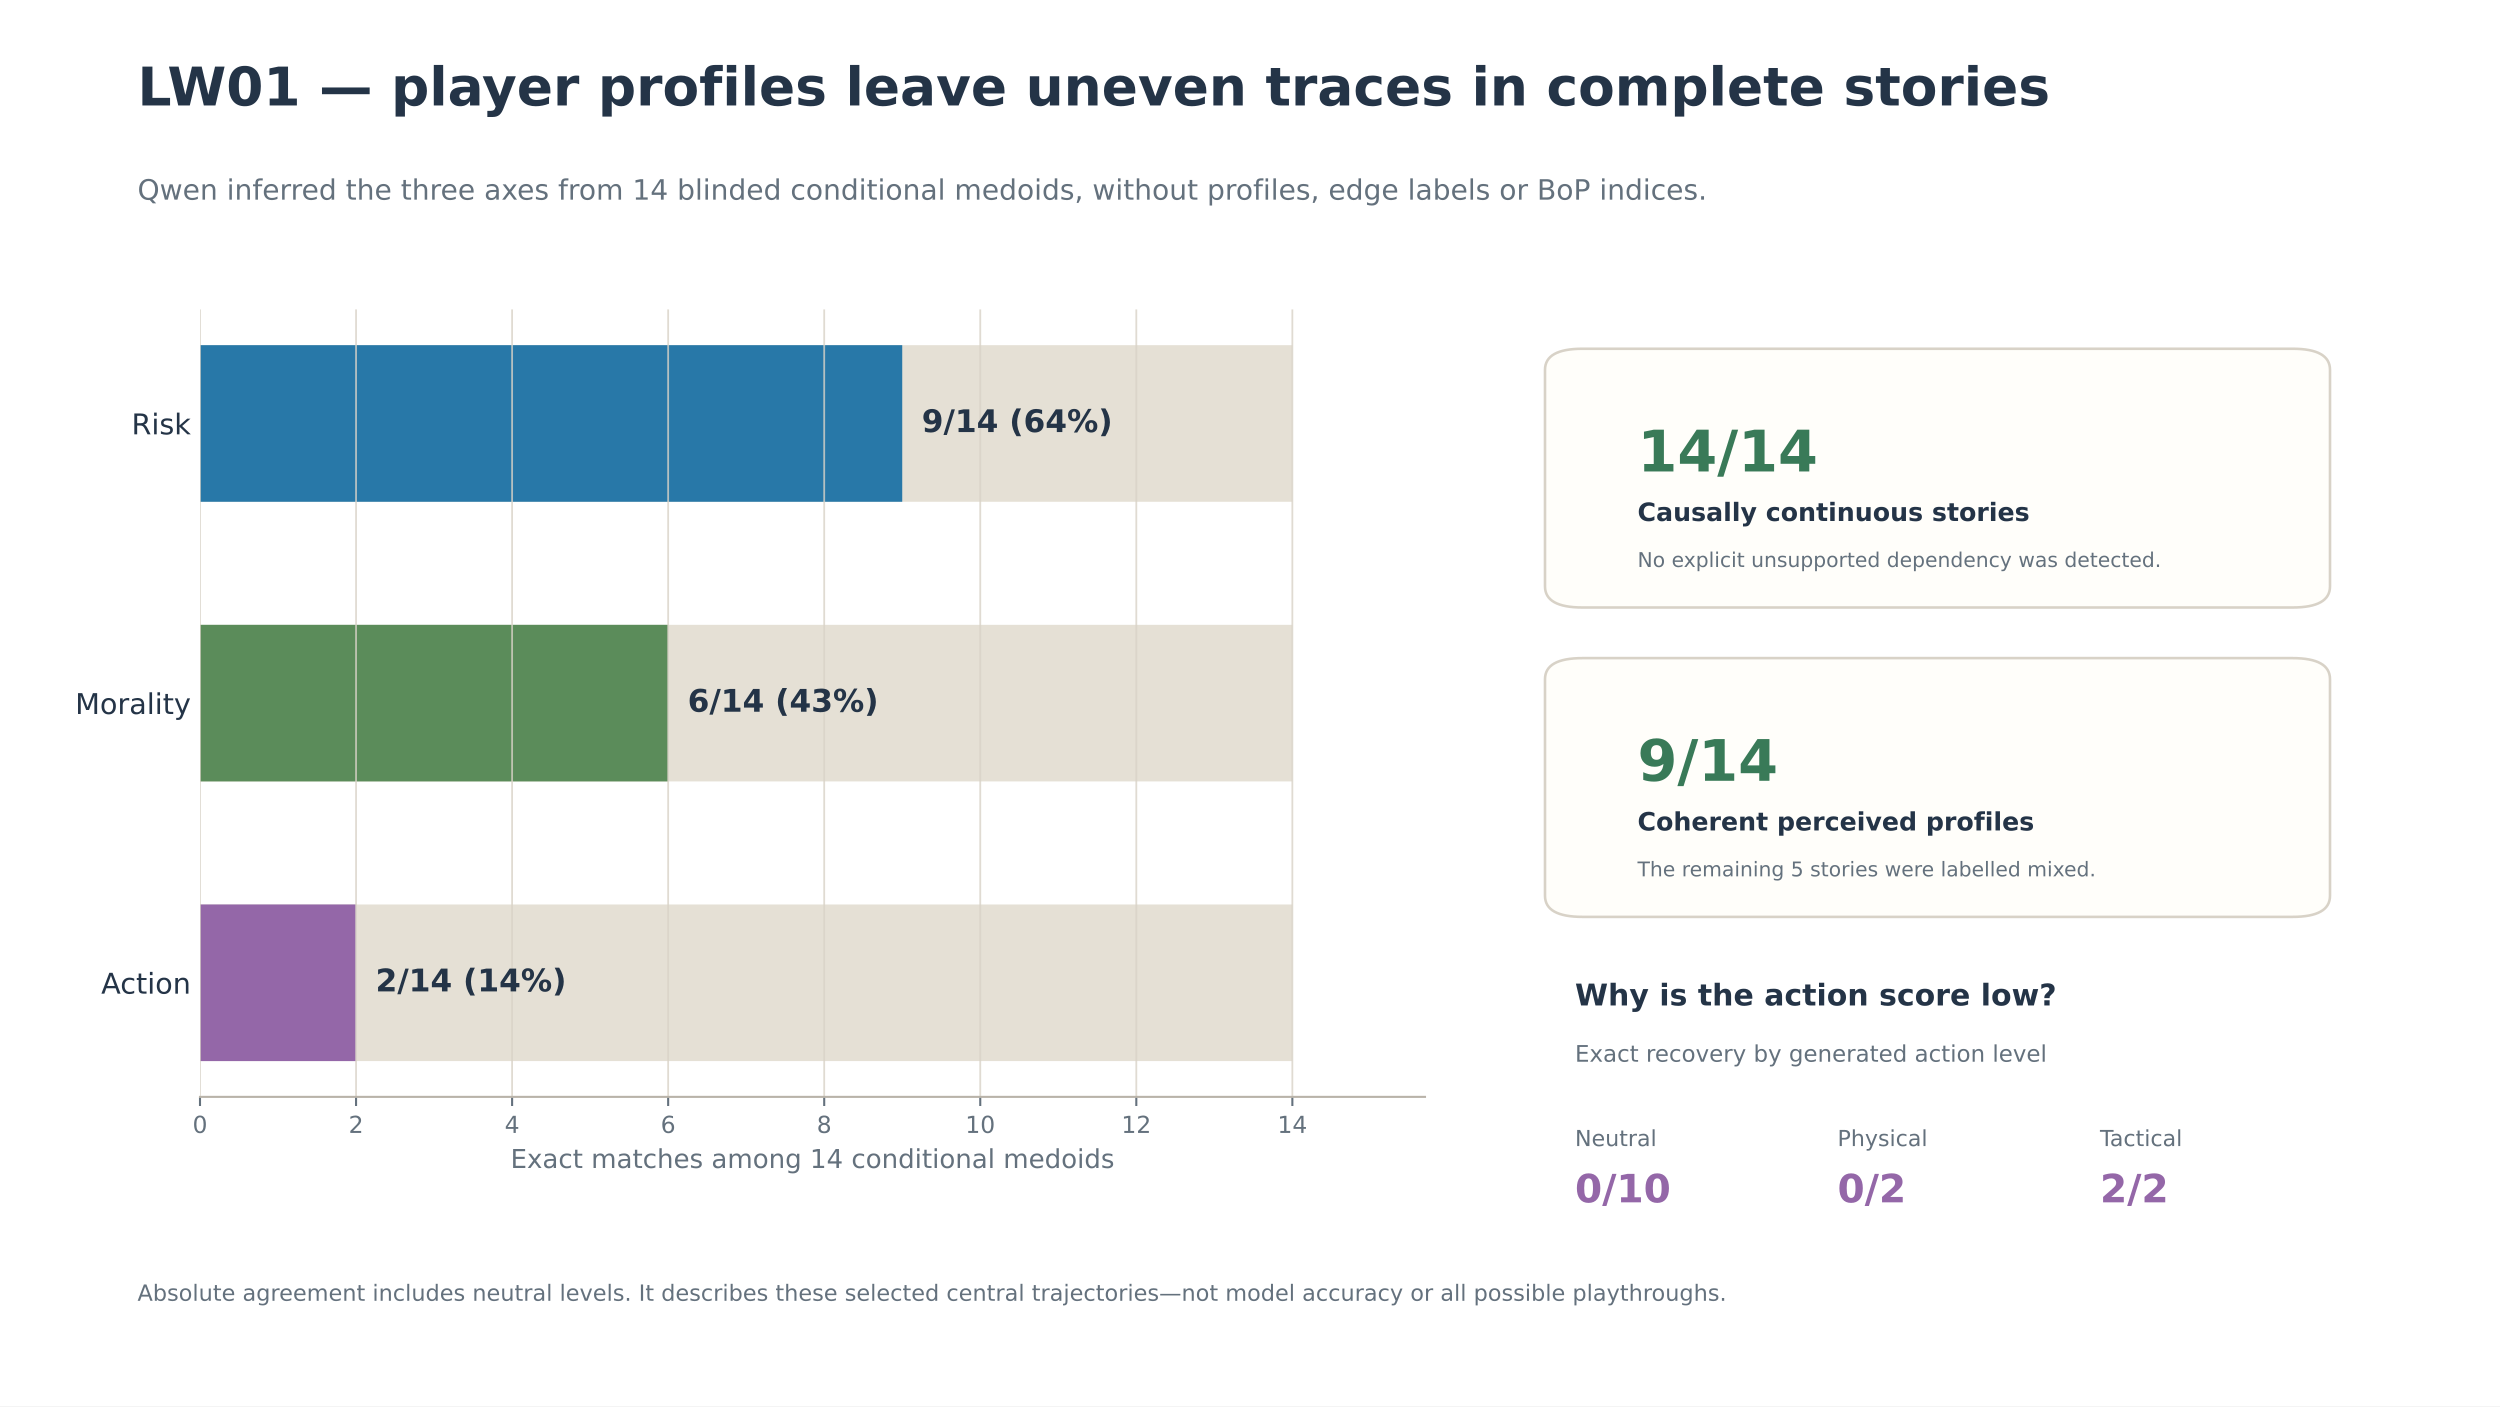
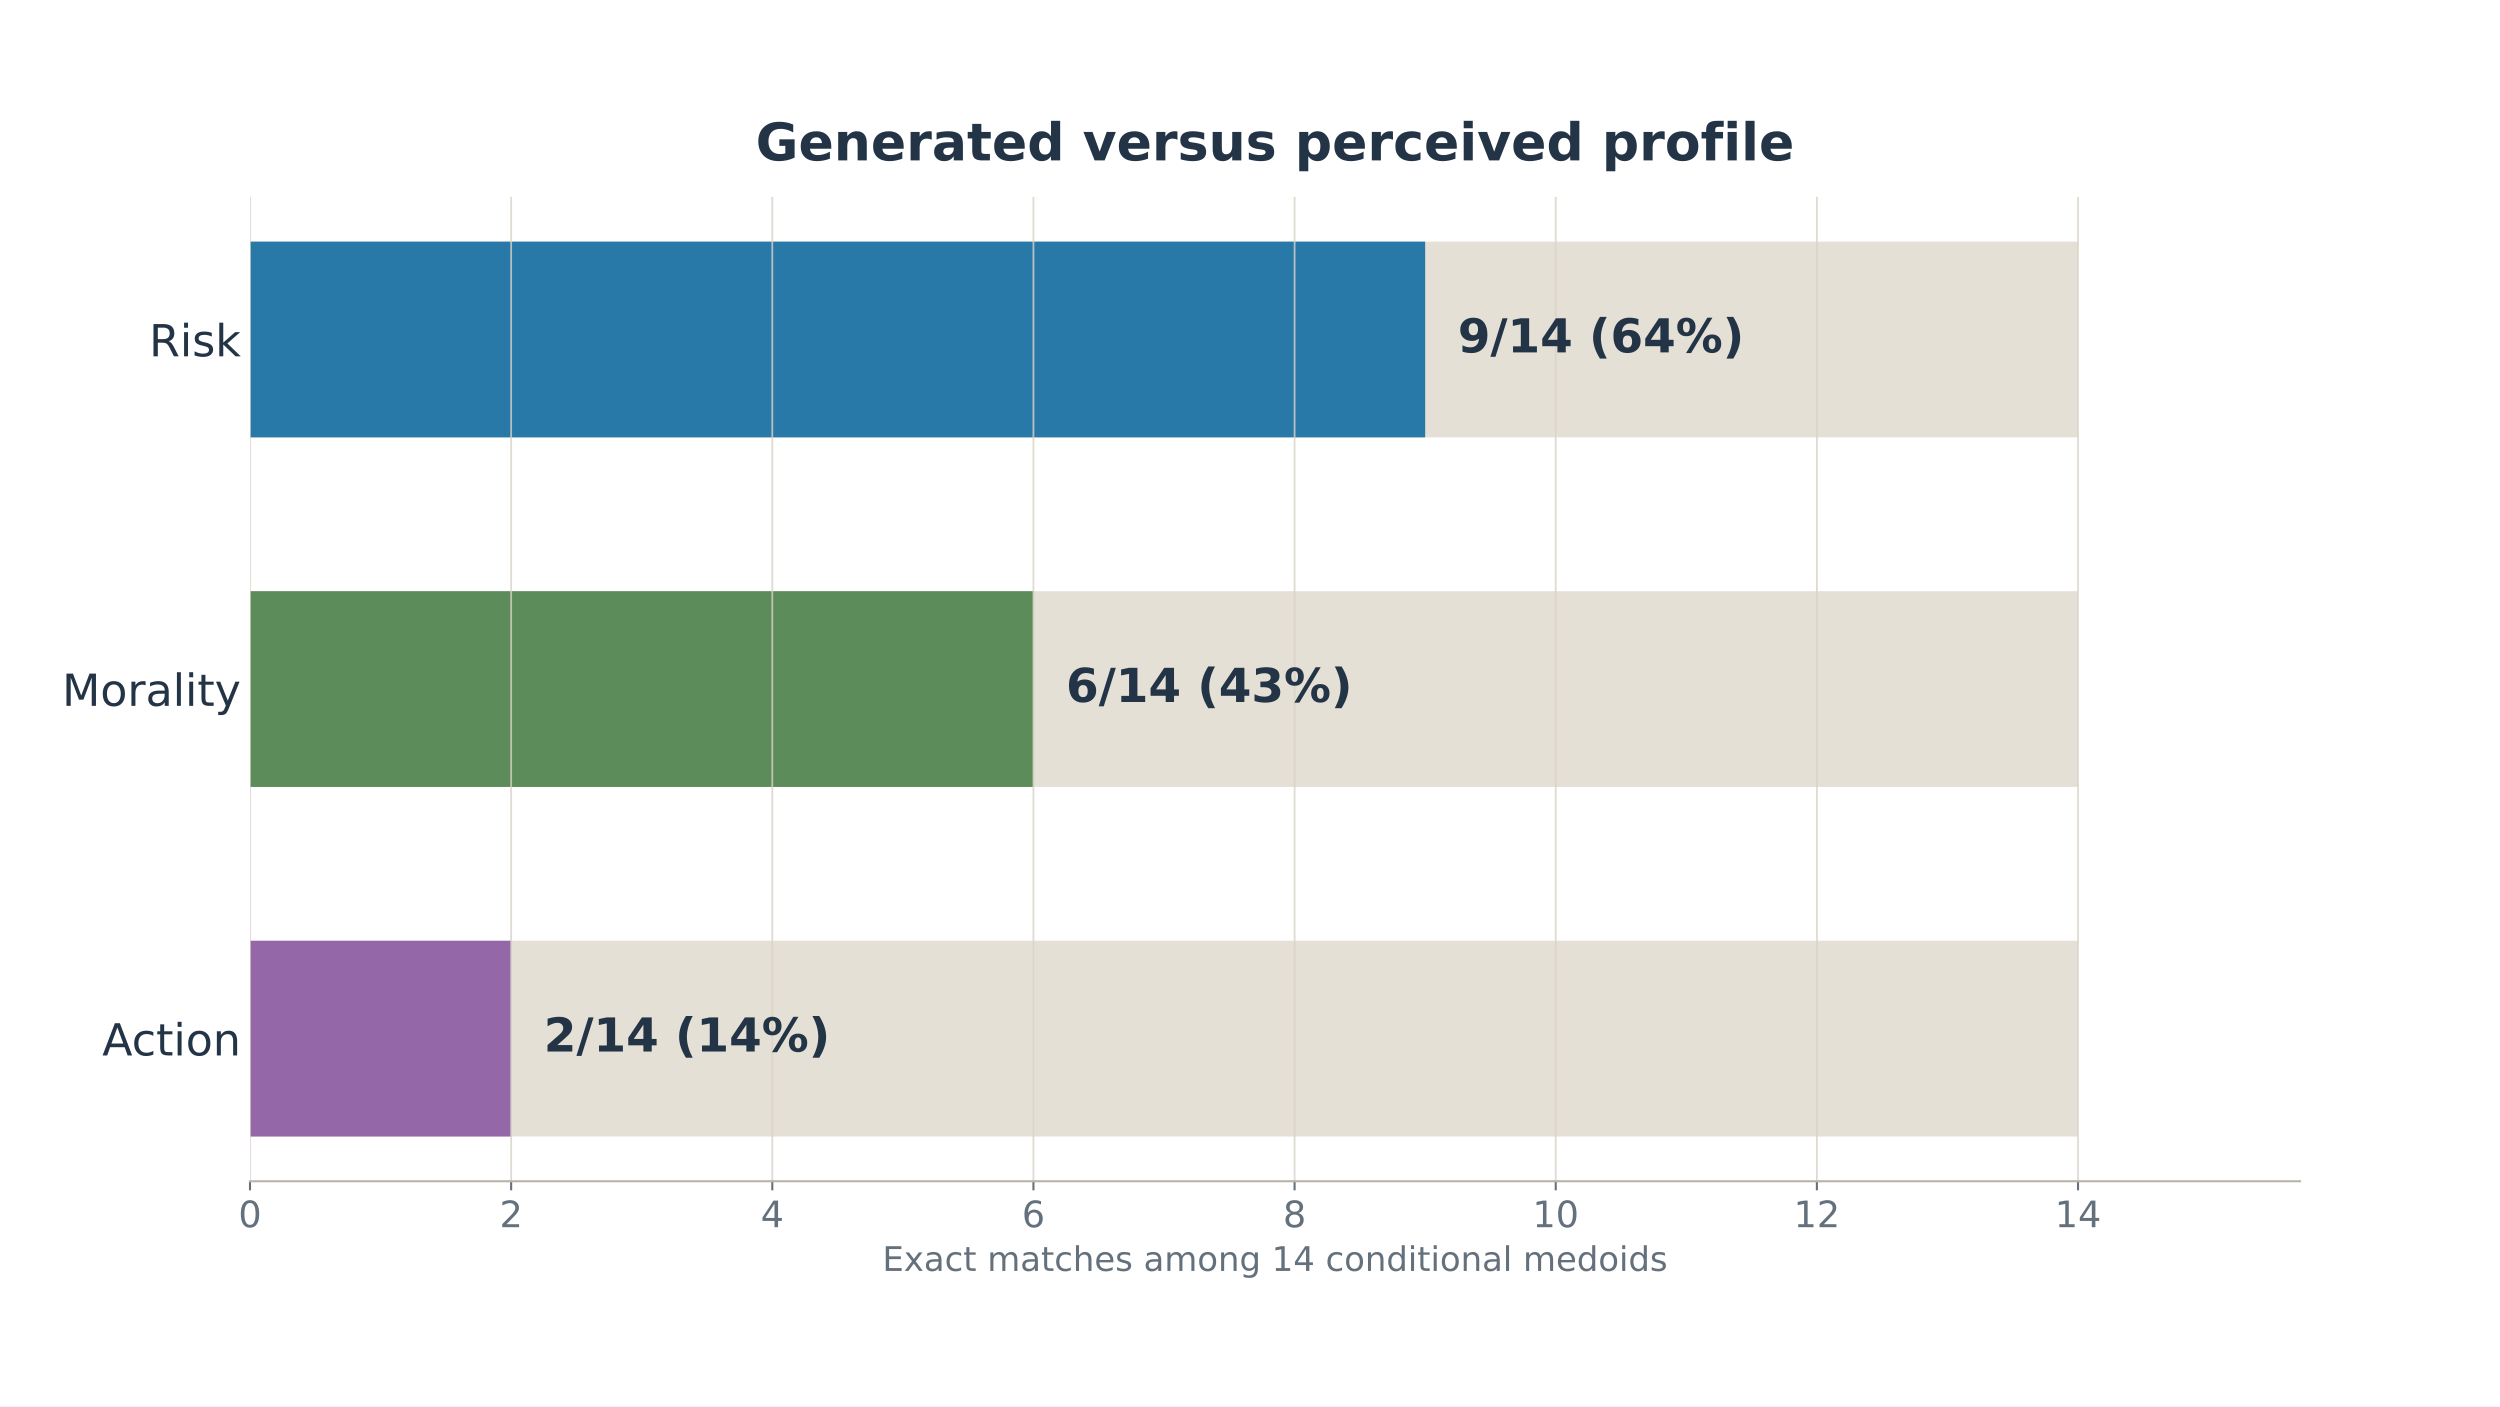
<svg xmlns="http://www.w3.org/2000/svg" xmlns:xlink="http://www.w3.org/1999/xlink" width="960pt" height="540pt" viewBox="0 0 960 540" version="1.1">
  <defs>
    <style type="text/css">*{stroke-linejoin: round; stroke-linecap: butt}</style>
  </defs>
  <g id="figure_1">
    <g id="patch_1">
      <path d="M 0 540  L 960 540  L 960 0  L 0 0  z " style="fill: #ffffff" />
    </g>
    <g id="axes_1">
      <g id="patch_2">
-         <path d="M 76.8 421.2  L 547.2 421.2  L 547.2 118.8  L 76.8 118.8  z " style="fill: #ffffff" />
+         <path d="M 96 453.6  L 883.2 453.6  L 883.2 75.6  L 96 75.6  z " style="fill: #ffffff" />
      </g>
      <g id="patch_3">
-         <path d="M 76.8 192.682  L 496.265 192.682  L 496.265 132.545  L 76.8 132.545  z " clip-path="url(#p450c7b1766)" style="fill: #e5e0d5" />
+         <path d="M 96 167.952  L 797.962 167.952  L 797.962 92.782  L 96 92.782  z " clip-path="url(#pcdc8ba35ab)" style="fill: #e5e0d5" />
      </g>
      <g id="patch_4">
-         <path d="M 76.8 300.068  L 496.265 300.068  L 496.265 239.932  L 76.8 239.932  z " clip-path="url(#p450c7b1766)" style="fill: #e5e0d5" />
+         <path d="M 96 302.185  L 797.962 302.185  L 797.962 227.015  L 96 227.015  z " clip-path="url(#pcdc8ba35ab)" style="fill: #e5e0d5" />
      </g>
      <g id="patch_5">
-         <path d="M 76.8 407.455  L 496.265 407.455  L 496.265 347.318  L 76.8 347.318  z " clip-path="url(#p450c7b1766)" style="fill: #e5e0d5" />
+         <path d="M 96 436.418  L 797.962 436.418  L 797.962 361.248  L 96 361.248  z " clip-path="url(#pcdc8ba35ab)" style="fill: #e5e0d5" />
      </g>
      <g id="patch_6">
-         <path d="M 76.8 192.682  L 346.456 192.682  L 346.456 132.545  L 76.8 132.545  z " clip-path="url(#p450c7b1766)" style="fill: #2878a8" />
+         <path d="M 96 167.952  L 547.261 167.952  L 547.261 92.782  L 96 92.782  z " clip-path="url(#pcdc8ba35ab)" style="fill: #2878a8" />
      </g>
      <g id="patch_7">
-         <path d="M 76.8 300.068  L 256.571 300.068  L 256.571 239.932  L 76.8 239.932  z " clip-path="url(#p450c7b1766)" style="fill: #5b8c5a" />
+         <path d="M 96 302.185  L 396.841 302.185  L 396.841 227.015  L 96 227.015  z " clip-path="url(#pcdc8ba35ab)" style="fill: #5b8c5a" />
      </g>
      <g id="patch_8">
-         <path d="M 76.8 407.455  L 136.724 407.455  L 136.724 347.318  L 76.8 347.318  z " clip-path="url(#p450c7b1766)" style="fill: #9467a8" />
+         <path d="M 96 436.418  L 196.28 436.418  L 196.28 361.248  L 96 361.248  z " clip-path="url(#pcdc8ba35ab)" style="fill: #9467a8" />
      </g>
      <g id="matplotlib.axis_1">
        <g id="xtick_1">
          <g id="line2d_1">
-             <path d="M 76.8 421.2  L 76.8 118.8  " clip-path="url(#p450c7b1766)" style="fill: none; stroke: #d8d2c7; stroke-opacity: 0.8; stroke-width: 0.7; stroke-linecap: square" />
+             <path d="M 96 453.6  L 96 75.6  " clip-path="url(#pcdc8ba35ab)" style="fill: none; stroke: #d8d2c7; stroke-opacity: 0.8; stroke-width: 0.7; stroke-linecap: square" />
          </g>
          <g id="line2d_2">
            <defs>
              <path id="ma25fdf34d7" d="M 0 0  L 0 3.5  " style="stroke: #64717d; stroke-width: 0.8" />
            </defs>
            <g>
-               <use xlink:href="#ma25fdf34d7" x="76.8" y="421.2" style="fill: #64717d; stroke: #64717d; stroke-width: 0.8" />
+               <use xlink:href="#ma25fdf34d7" x="96" y="453.6" style="fill: #64717d; stroke: #64717d; stroke-width: 0.8" />
            </g>
          </g>
          <g id="text_1">
-             <text style="font-size: 9px; font-family: 'DejaVu Sans', 'Bitstream Vera Sans', 'Computer Modern Sans Serif', 'Lucida Grande', 'Verdana', 'Geneva', 'Lucid', 'Arial', 'Helvetica', 'Avant Garde', sans-serif; text-anchor: middle; fill: #64717d" x="76.8" y="435.039" transform="rotate(-0 76.8 435.0386)">0</text>
+             <text style="font-size: 14px; font-family: 'DejaVu Sans', 'Bitstream Vera Sans', 'Computer Modern Sans Serif', 'Lucida Grande', 'Verdana', 'Geneva', 'Lucid', 'Arial', 'Helvetica', 'Avant Garde', sans-serif; text-anchor: middle; fill: #64717d" x="96" y="471.238" transform="rotate(-0 96 471.2378)">0</text>
          </g>
        </g>
        <g id="xtick_2">
          <g id="line2d_3">
-             <path d="M 136.724 421.2  L 136.724 118.8  " clip-path="url(#p450c7b1766)" style="fill: none; stroke: #d8d2c7; stroke-opacity: 0.8; stroke-width: 0.7; stroke-linecap: square" />
+             <path d="M 196.28 453.6  L 196.28 75.6  " clip-path="url(#pcdc8ba35ab)" style="fill: none; stroke: #d8d2c7; stroke-opacity: 0.8; stroke-width: 0.7; stroke-linecap: square" />
          </g>
          <g id="line2d_4">
            <g>
-               <use xlink:href="#ma25fdf34d7" x="136.724" y="421.2" style="fill: #64717d; stroke: #64717d; stroke-width: 0.8" />
+               <use xlink:href="#ma25fdf34d7" x="196.28" y="453.6" style="fill: #64717d; stroke: #64717d; stroke-width: 0.8" />
            </g>
          </g>
          <g id="text_2">
-             <text style="font-size: 9px; font-family: 'DejaVu Sans', 'Bitstream Vera Sans', 'Computer Modern Sans Serif', 'Lucida Grande', 'Verdana', 'Geneva', 'Lucid', 'Arial', 'Helvetica', 'Avant Garde', sans-serif; text-anchor: middle; fill: #64717d" x="136.724" y="435.039" transform="rotate(-0 136.7236 435.0386)">2</text>
+             <text style="font-size: 14px; font-family: 'DejaVu Sans', 'Bitstream Vera Sans', 'Computer Modern Sans Serif', 'Lucida Grande', 'Verdana', 'Geneva', 'Lucid', 'Arial', 'Helvetica', 'Avant Garde', sans-serif; text-anchor: middle; fill: #64717d" x="196.28" y="471.238" transform="rotate(-0 196.2803 471.2378)">2</text>
          </g>
        </g>
        <g id="xtick_3">
          <g id="line2d_5">
-             <path d="M 196.647 421.2  L 196.647 118.8  " clip-path="url(#p450c7b1766)" style="fill: none; stroke: #d8d2c7; stroke-opacity: 0.8; stroke-width: 0.7; stroke-linecap: square" />
+             <path d="M 296.561 453.6  L 296.561 75.6  " clip-path="url(#pcdc8ba35ab)" style="fill: none; stroke: #d8d2c7; stroke-opacity: 0.8; stroke-width: 0.7; stroke-linecap: square" />
          </g>
          <g id="line2d_6">
            <g>
-               <use xlink:href="#ma25fdf34d7" x="196.647" y="421.2" style="fill: #64717d; stroke: #64717d; stroke-width: 0.8" />
+               <use xlink:href="#ma25fdf34d7" x="296.561" y="453.6" style="fill: #64717d; stroke: #64717d; stroke-width: 0.8" />
            </g>
          </g>
          <g id="text_3">
-             <text style="font-size: 9px; font-family: 'DejaVu Sans', 'Bitstream Vera Sans', 'Computer Modern Sans Serif', 'Lucida Grande', 'Verdana', 'Geneva', 'Lucid', 'Arial', 'Helvetica', 'Avant Garde', sans-serif; text-anchor: middle; fill: #64717d" x="196.647" y="435.039" transform="rotate(-0 196.6471 435.0386)">4</text>
+             <text style="font-size: 14px; font-family: 'DejaVu Sans', 'Bitstream Vera Sans', 'Computer Modern Sans Serif', 'Lucida Grande', 'Verdana', 'Geneva', 'Lucid', 'Arial', 'Helvetica', 'Avant Garde', sans-serif; text-anchor: middle; fill: #64717d" x="296.561" y="471.238" transform="rotate(-0 296.5605 471.2378)">4</text>
          </g>
        </g>
        <g id="xtick_4">
          <g id="line2d_7">
-             <path d="M 256.571 421.2  L 256.571 118.8  " clip-path="url(#p450c7b1766)" style="fill: none; stroke: #d8d2c7; stroke-opacity: 0.8; stroke-width: 0.7; stroke-linecap: square" />
+             <path d="M 396.841 453.6  L 396.841 75.6  " clip-path="url(#pcdc8ba35ab)" style="fill: none; stroke: #d8d2c7; stroke-opacity: 0.8; stroke-width: 0.7; stroke-linecap: square" />
          </g>
          <g id="line2d_8">
            <g>
-               <use xlink:href="#ma25fdf34d7" x="256.571" y="421.2" style="fill: #64717d; stroke: #64717d; stroke-width: 0.8" />
+               <use xlink:href="#ma25fdf34d7" x="396.841" y="453.6" style="fill: #64717d; stroke: #64717d; stroke-width: 0.8" />
            </g>
          </g>
          <g id="text_4">
-             <text style="font-size: 9px; font-family: 'DejaVu Sans', 'Bitstream Vera Sans', 'Computer Modern Sans Serif', 'Lucida Grande', 'Verdana', 'Geneva', 'Lucid', 'Arial', 'Helvetica', 'Avant Garde', sans-serif; text-anchor: middle; fill: #64717d" x="256.571" y="435.039" transform="rotate(-0 256.5707 435.0386)">6</text>
+             <text style="font-size: 14px; font-family: 'DejaVu Sans', 'Bitstream Vera Sans', 'Computer Modern Sans Serif', 'Lucida Grande', 'Verdana', 'Geneva', 'Lucid', 'Arial', 'Helvetica', 'Avant Garde', sans-serif; text-anchor: middle; fill: #64717d" x="396.841" y="471.238" transform="rotate(-0 396.8408 471.2378)">6</text>
          </g>
        </g>
        <g id="xtick_5">
          <g id="line2d_9">
-             <path d="M 316.494 421.2  L 316.494 118.8  " clip-path="url(#p450c7b1766)" style="fill: none; stroke: #d8d2c7; stroke-opacity: 0.8; stroke-width: 0.7; stroke-linecap: square" />
+             <path d="M 497.121 453.6  L 497.121 75.6  " clip-path="url(#pcdc8ba35ab)" style="fill: none; stroke: #d8d2c7; stroke-opacity: 0.8; stroke-width: 0.7; stroke-linecap: square" />
          </g>
          <g id="line2d_10">
            <g>
-               <use xlink:href="#ma25fdf34d7" x="316.494" y="421.2" style="fill: #64717d; stroke: #64717d; stroke-width: 0.8" />
+               <use xlink:href="#ma25fdf34d7" x="497.121" y="453.6" style="fill: #64717d; stroke: #64717d; stroke-width: 0.8" />
            </g>
          </g>
          <g id="text_5">
-             <text style="font-size: 9px; font-family: 'DejaVu Sans', 'Bitstream Vera Sans', 'Computer Modern Sans Serif', 'Lucida Grande', 'Verdana', 'Geneva', 'Lucid', 'Arial', 'Helvetica', 'Avant Garde', sans-serif; text-anchor: middle; fill: #64717d" x="316.494" y="435.039" transform="rotate(-0 316.4943 435.0386)">8</text>
+             <text style="font-size: 14px; font-family: 'DejaVu Sans', 'Bitstream Vera Sans', 'Computer Modern Sans Serif', 'Lucida Grande', 'Verdana', 'Geneva', 'Lucid', 'Arial', 'Helvetica', 'Avant Garde', sans-serif; text-anchor: middle; fill: #64717d" x="497.121" y="471.238" transform="rotate(-0 497.121 471.2378)">8</text>
          </g>
        </g>
        <g id="xtick_6">
          <g id="line2d_11">
-             <path d="M 376.418 421.2  L 376.418 118.8  " clip-path="url(#p450c7b1766)" style="fill: none; stroke: #d8d2c7; stroke-opacity: 0.8; stroke-width: 0.7; stroke-linecap: square" />
+             <path d="M 597.401 453.6  L 597.401 75.6  " clip-path="url(#pcdc8ba35ab)" style="fill: none; stroke: #d8d2c7; stroke-opacity: 0.8; stroke-width: 0.7; stroke-linecap: square" />
          </g>
          <g id="line2d_12">
            <g>
-               <use xlink:href="#ma25fdf34d7" x="376.418" y="421.2" style="fill: #64717d; stroke: #64717d; stroke-width: 0.8" />
+               <use xlink:href="#ma25fdf34d7" x="597.401" y="453.6" style="fill: #64717d; stroke: #64717d; stroke-width: 0.8" />
            </g>
          </g>
          <g id="text_6">
-             <text style="font-size: 9px; font-family: 'DejaVu Sans', 'Bitstream Vera Sans', 'Computer Modern Sans Serif', 'Lucida Grande', 'Verdana', 'Geneva', 'Lucid', 'Arial', 'Helvetica', 'Avant Garde', sans-serif; text-anchor: middle; fill: #64717d" x="376.418" y="435.039" transform="rotate(-0 376.4178 435.0386)">10</text>
+             <text style="font-size: 14px; font-family: 'DejaVu Sans', 'Bitstream Vera Sans', 'Computer Modern Sans Serif', 'Lucida Grande', 'Verdana', 'Geneva', 'Lucid', 'Arial', 'Helvetica', 'Avant Garde', sans-serif; text-anchor: middle; fill: #64717d" x="597.401" y="471.238" transform="rotate(-0 597.4013 471.2378)">10</text>
          </g>
        </g>
        <g id="xtick_7">
          <g id="line2d_13">
-             <path d="M 436.341 421.2  L 436.341 118.8  " clip-path="url(#p450c7b1766)" style="fill: none; stroke: #d8d2c7; stroke-opacity: 0.8; stroke-width: 0.7; stroke-linecap: square" />
+             <path d="M 697.682 453.6  L 697.682 75.6  " clip-path="url(#pcdc8ba35ab)" style="fill: none; stroke: #d8d2c7; stroke-opacity: 0.8; stroke-width: 0.7; stroke-linecap: square" />
          </g>
          <g id="line2d_14">
            <g>
-               <use xlink:href="#ma25fdf34d7" x="436.341" y="421.2" style="fill: #64717d; stroke: #64717d; stroke-width: 0.8" />
+               <use xlink:href="#ma25fdf34d7" x="697.682" y="453.6" style="fill: #64717d; stroke: #64717d; stroke-width: 0.8" />
            </g>
          </g>
          <g id="text_7">
-             <text style="font-size: 9px; font-family: 'DejaVu Sans', 'Bitstream Vera Sans', 'Computer Modern Sans Serif', 'Lucida Grande', 'Verdana', 'Geneva', 'Lucid', 'Arial', 'Helvetica', 'Avant Garde', sans-serif; text-anchor: middle; fill: #64717d" x="436.341" y="435.039" transform="rotate(-0 436.3414 435.0386)">12</text>
+             <text style="font-size: 14px; font-family: 'DejaVu Sans', 'Bitstream Vera Sans', 'Computer Modern Sans Serif', 'Lucida Grande', 'Verdana', 'Geneva', 'Lucid', 'Arial', 'Helvetica', 'Avant Garde', sans-serif; text-anchor: middle; fill: #64717d" x="697.682" y="471.238" transform="rotate(-0 697.6815 471.2378)">12</text>
          </g>
        </g>
        <g id="xtick_8">
          <g id="line2d_15">
-             <path d="M 496.265 421.2  L 496.265 118.8  " clip-path="url(#p450c7b1766)" style="fill: none; stroke: #d8d2c7; stroke-opacity: 0.8; stroke-width: 0.7; stroke-linecap: square" />
+             <path d="M 797.962 453.6  L 797.962 75.6  " clip-path="url(#pcdc8ba35ab)" style="fill: none; stroke: #d8d2c7; stroke-opacity: 0.8; stroke-width: 0.7; stroke-linecap: square" />
          </g>
          <g id="line2d_16">
            <g>
-               <use xlink:href="#ma25fdf34d7" x="496.265" y="421.2" style="fill: #64717d; stroke: #64717d; stroke-width: 0.8" />
+               <use xlink:href="#ma25fdf34d7" x="797.962" y="453.6" style="fill: #64717d; stroke: #64717d; stroke-width: 0.8" />
            </g>
          </g>
          <g id="text_8">
-             <text style="font-size: 9px; font-family: 'DejaVu Sans', 'Bitstream Vera Sans', 'Computer Modern Sans Serif', 'Lucida Grande', 'Verdana', 'Geneva', 'Lucid', 'Arial', 'Helvetica', 'Avant Garde', sans-serif; text-anchor: middle; fill: #64717d" x="496.265" y="435.039" transform="rotate(-0 496.265 435.0386)">14</text>
+             <text style="font-size: 14px; font-family: 'DejaVu Sans', 'Bitstream Vera Sans', 'Computer Modern Sans Serif', 'Lucida Grande', 'Verdana', 'Geneva', 'Lucid', 'Arial', 'Helvetica', 'Avant Garde', sans-serif; text-anchor: middle; fill: #64717d" x="797.962" y="471.238" transform="rotate(-0 797.9618 471.2378)">14</text>
          </g>
        </g>
        <g id="text_9">
-           <text style="font-size: 10px; font-family: 'DejaVu Sans', 'Bitstream Vera Sans', 'Computer Modern Sans Serif', 'Lucida Grande', 'Verdana', 'Geneva', 'Lucid', 'Arial', 'Helvetica', 'Avant Garde', sans-serif; text-anchor: middle; fill: #64717d" x="312" y="448.509" transform="rotate(-0 312 448.5088)">Exact matches among 14 conditional medoids</text>
+           <text style="font-size: 13px; font-family: 'DejaVu Sans', 'Bitstream Vera Sans', 'Computer Modern Sans Serif', 'Lucida Grande', 'Verdana', 'Geneva', 'Lucid', 'Arial', 'Helvetica', 'Avant Garde', sans-serif; text-anchor: middle; fill: #64717d" x="489.6" y="488.027" transform="rotate(-0 489.6 488.0273)">Exact matches among 14 conditional medoids</text>
        </g>
      </g>
      <g id="matplotlib.axis_2">
        <g id="ytick_1">
          <g id="line2d_17" />
          <g id="text_10">
-             <text style="font-size: 11px; font-family: 'DejaVu Sans', 'Bitstream Vera Sans', 'Computer Modern Sans Serif', 'Lucida Grande', 'Verdana', 'Geneva', 'Lucid', 'Arial', 'Helvetica', 'Avant Garde', sans-serif; text-anchor: end; fill: #243447" x="73.3" y="166.793" transform="rotate(-0 73.3 166.7928)">Risk</text>
+             <text style="font-size: 17px; font-family: 'DejaVu Sans', 'Bitstream Vera Sans', 'Computer Modern Sans Serif', 'Lucida Grande', 'Verdana', 'Geneva', 'Lucid', 'Arial', 'Helvetica', 'Avant Garde', sans-serif; text-anchor: end; fill: #243447" x="92.5" y="136.826" transform="rotate(-0 92.5 136.8257)">Risk</text>
          </g>
        </g>
        <g id="ytick_2">
          <g id="line2d_18" />
          <g id="text_11">
-             <text style="font-size: 11px; font-family: 'DejaVu Sans', 'Bitstream Vera Sans', 'Computer Modern Sans Serif', 'Lucida Grande', 'Verdana', 'Geneva', 'Lucid', 'Arial', 'Helvetica', 'Avant Garde', sans-serif; text-anchor: end; fill: #243447" x="73.3" y="274.179" transform="rotate(-0 73.3 274.1791)">Morality</text>
+             <text style="font-size: 17px; font-family: 'DejaVu Sans', 'Bitstream Vera Sans', 'Computer Modern Sans Serif', 'Lucida Grande', 'Verdana', 'Geneva', 'Lucid', 'Arial', 'Helvetica', 'Avant Garde', sans-serif; text-anchor: end; fill: #243447" x="92.5" y="271.059" transform="rotate(-0 92.5 271.0587)">Morality</text>
          </g>
        </g>
        <g id="ytick_3">
          <g id="line2d_19" />
          <g id="text_12">
-             <text style="font-size: 11px; font-family: 'DejaVu Sans', 'Bitstream Vera Sans', 'Computer Modern Sans Serif', 'Lucida Grande', 'Verdana', 'Geneva', 'Lucid', 'Arial', 'Helvetica', 'Avant Garde', sans-serif; text-anchor: end; fill: #243447" x="73.3" y="381.566" transform="rotate(-0 73.3 381.5655)">Action</text>
+             <text style="font-size: 17px; font-family: 'DejaVu Sans', 'Bitstream Vera Sans', 'Computer Modern Sans Serif', 'Lucida Grande', 'Verdana', 'Geneva', 'Lucid', 'Arial', 'Helvetica', 'Avant Garde', sans-serif; text-anchor: end; fill: #243447" x="92.5" y="405.292" transform="rotate(-0 92.5 405.2916)">Action</text>
          </g>
        </g>
      </g>
      <g id="patch_9">
-         <path d="M 76.8 421.2  L 547.2 421.2  " style="fill: none; stroke: #b9b3a9; stroke-width: 0.8; stroke-linejoin: miter; stroke-linecap: square" />
+         <path d="M 96 453.6  L 883.2 453.6  " style="fill: none; stroke: #b9b3a9; stroke-width: 0.8; stroke-linejoin: miter; stroke-linecap: square" />
      </g>
      <g id="text_13">
-         <text style="font-weight: 700; font-size: 12px; font-family: 'DejaVu Sans', 'Bitstream Vera Sans', 'Computer Modern Sans Serif', 'Lucida Grande', 'Verdana', 'Geneva', 'Lucid', 'Arial', 'Helvetica', 'Avant Garde', sans-serif; text-anchor: start; fill: #243447" x="353.946" y="165.925" transform="rotate(-0 353.9465 165.9249)">9/14  (64%)</text>
+         <text style="font-weight: 700; font-size: 18px; font-family: 'DejaVu Sans', 'Bitstream Vera Sans', 'Computer Modern Sans Serif', 'Lucida Grande', 'Verdana', 'Geneva', 'Lucid', 'Arial', 'Helvetica', 'Avant Garde', sans-serif; text-anchor: start; fill: #243447" x="559.796" y="135.334" transform="rotate(-0 559.7962 135.3339)">9/14  (64%)</text>
      </g>
      <g id="text_14">
-         <text style="font-weight: 700; font-size: 12px; font-family: 'DejaVu Sans', 'Bitstream Vera Sans', 'Computer Modern Sans Serif', 'Lucida Grande', 'Verdana', 'Geneva', 'Lucid', 'Arial', 'Helvetica', 'Avant Garde', sans-serif; text-anchor: start; fill: #243447" x="264.061" y="273.311" transform="rotate(-0 264.0611 273.3112)">6/14  (43%)</text>
+         <text style="font-weight: 700; font-size: 18px; font-family: 'DejaVu Sans', 'Bitstream Vera Sans', 'Computer Modern Sans Serif', 'Lucida Grande', 'Verdana', 'Geneva', 'Lucid', 'Arial', 'Helvetica', 'Avant Garde', sans-serif; text-anchor: start; fill: #243447" x="409.376" y="269.567" transform="rotate(-0 409.3758 269.5669)">6/14  (43%)</text>
      </g>
      <g id="text_15">
-         <text style="font-weight: 700; font-size: 12px; font-family: 'DejaVu Sans', 'Bitstream Vera Sans', 'Computer Modern Sans Serif', 'Lucida Grande', 'Verdana', 'Geneva', 'Lucid', 'Arial', 'Helvetica', 'Avant Garde', sans-serif; text-anchor: start; fill: #243447" x="144.214" y="380.698" transform="rotate(-0 144.214 380.6976)">2/14  (14%)</text>
+         <text style="font-weight: 700; font-size: 18px; font-family: 'DejaVu Sans', 'Bitstream Vera Sans', 'Computer Modern Sans Serif', 'Lucida Grande', 'Verdana', 'Geneva', 'Lucid', 'Arial', 'Helvetica', 'Avant Garde', sans-serif; text-anchor: start; fill: #243447" x="208.815" y="403.8" transform="rotate(-0 208.8153 403.7998)">2/14  (14%)</text>
      </g>
-     </g>
-     <g id="patch_10">
-       <path d="M 607.68 233.28  L 880.32 233.28  Q 894.72 233.28 894.72 225.18  L 894.72 142.02  Q 894.72 133.92 880.32 133.92  L 607.68 133.92  Q 593.28 133.92 593.28 142.02  L 593.28 225.18  Q 593.28 233.28 607.68 233.28  z " style="fill: #fffefa; stroke: #d8d2c7; stroke-linejoin: miter" />
-     </g>
-     <g id="patch_11">
-       <path d="M 607.68 352.08  L 880.32 352.08  Q 894.72 352.08 894.72 343.98  L 894.72 260.82  Q 894.72 252.72 880.32 252.72  L 607.68 252.72  Q 593.28 252.72 593.28 260.82  L 593.28 343.98  Q 593.28 352.08 607.68 352.08  z " style="fill: #fffefa; stroke: #d8d2c7; stroke-linejoin: miter" />
-     </g>
-     <g id="text_16">
-       <text style="font-weight: 700; font-size: 22px; font-family: 'DejaVu Sans', 'Bitstream Vera Sans', 'Computer Modern Sans Serif', 'Lucida Grande', 'Verdana', 'Geneva', 'Lucid', 'Arial', 'Helvetica', 'Avant Garde', sans-serif; text-anchor: start; fill: #397a58" x="628.8" y="181.031" transform="rotate(-0 628.8 181.0306)">14/14</text>
-     </g>
-     <g id="text_17">
-       <text style="font-weight: 700; font-size: 9.7px; font-family: 'DejaVu Sans', 'Bitstream Vera Sans', 'Computer Modern Sans Serif', 'Lucida Grande', 'Verdana', 'Geneva', 'Lucid', 'Arial', 'Helvetica', 'Avant Garde', sans-serif; text-anchor: start; fill: #243447" x="628.8" y="200.063" transform="rotate(-0 628.8 200.0627)">Causally continuous stories</text>
-     </g>
-     <g id="text_18">
-       <text style="font-size: 7.8px; font-family: 'DejaVu Sans', 'Bitstream Vera Sans', 'Computer Modern Sans Serif', 'Lucida Grande', 'Verdana', 'Geneva', 'Lucid', 'Arial', 'Helvetica', 'Avant Garde', sans-serif; text-anchor: start; fill: #64717d" x="628.8" y="217.72" transform="rotate(-0 628.8 217.7203)">No explicit unsupported dependency was detected.</text>
-     </g>
-     <g id="text_19">
-       <text style="font-weight: 700; font-size: 22px; font-family: 'DejaVu Sans', 'Bitstream Vera Sans', 'Computer Modern Sans Serif', 'Lucida Grande', 'Verdana', 'Geneva', 'Lucid', 'Arial', 'Helvetica', 'Avant Garde', sans-serif; text-anchor: start; fill: #397a58" x="628.8" y="299.831" transform="rotate(-0 628.8 299.8306)">9/14</text>
-     </g>
-     <g id="text_20">
-       <text style="font-weight: 700; font-size: 9.7px; font-family: 'DejaVu Sans', 'Bitstream Vera Sans', 'Computer Modern Sans Serif', 'Lucida Grande', 'Verdana', 'Geneva', 'Lucid', 'Arial', 'Helvetica', 'Avant Garde', sans-serif; text-anchor: start; fill: #243447" x="628.8" y="318.901" transform="rotate(-0 628.8 318.9006)">Coherent perceived profiles</text>
-     </g>
-     <g id="text_21">
-       <text style="font-size: 7.8px; font-family: 'DejaVu Sans', 'Bitstream Vera Sans', 'Computer Modern Sans Serif', 'Lucida Grande', 'Verdana', 'Geneva', 'Lucid', 'Arial', 'Helvetica', 'Avant Garde', sans-serif; text-anchor: start; fill: #64717d" x="628.8" y="336.52" transform="rotate(-0 628.8 336.5203)">The remaining 5 stories were labelled mixed.</text>
-     </g>
-     <g id="text_22">
-       <text style="font-weight: 700; font-size: 11.5px; font-family: 'DejaVu Sans', 'Bitstream Vera Sans', 'Computer Modern Sans Serif', 'Lucida Grande', 'Verdana', 'Geneva', 'Lucid', 'Arial', 'Helvetica', 'Avant Garde', sans-serif; text-anchor: start; fill: #243447" x="604.8" y="386.1" transform="rotate(-0 604.8 386.1)">Why is the action score low?</text>
-     </g>
-     <g id="text_23">
-       <text style="font-size: 8.8px; font-family: 'DejaVu Sans', 'Bitstream Vera Sans', 'Computer Modern Sans Serif', 'Lucida Grande', 'Verdana', 'Geneva', 'Lucid', 'Arial', 'Helvetica', 'Avant Garde', sans-serif; text-anchor: start; fill: #64717d" x="604.8" y="407.7" transform="rotate(-0 604.8 407.7)">Exact recovery by generated action level</text>
-     </g>
-     <g id="text_24">
-       <text style="font-size: 8.5px; font-family: 'DejaVu Sans', 'Bitstream Vera Sans', 'Computer Modern Sans Serif', 'Lucida Grande', 'Verdana', 'Geneva', 'Lucid', 'Arial', 'Helvetica', 'Avant Garde', sans-serif; text-anchor: start; fill: #64717d" x="604.8" y="440.1" transform="rotate(-0 604.8 440.1)">Neutral</text>
-     </g>
-     <g id="text_25">
-       <text style="font-weight: 700; font-size: 15px; font-family: 'DejaVu Sans', 'Bitstream Vera Sans', 'Computer Modern Sans Serif', 'Lucida Grande', 'Verdana', 'Geneva', 'Lucid', 'Arial', 'Helvetica', 'Avant Garde', sans-serif; text-anchor: start; fill: #9467a8" x="604.8" y="461.7" transform="rotate(-0 604.8 461.7)">0/10</text>
-     </g>
-     <g id="text_26">
-       <text style="font-size: 8.5px; font-family: 'DejaVu Sans', 'Bitstream Vera Sans', 'Computer Modern Sans Serif', 'Lucida Grande', 'Verdana', 'Geneva', 'Lucid', 'Arial', 'Helvetica', 'Avant Garde', sans-serif; text-anchor: start; fill: #64717d" x="705.6" y="440.1" transform="rotate(-0 705.6 440.1)">Physical</text>
-     </g>
-     <g id="text_27">
-       <text style="font-weight: 700; font-size: 15px; font-family: 'DejaVu Sans', 'Bitstream Vera Sans', 'Computer Modern Sans Serif', 'Lucida Grande', 'Verdana', 'Geneva', 'Lucid', 'Arial', 'Helvetica', 'Avant Garde', sans-serif; text-anchor: start; fill: #9467a8" x="705.6" y="461.7" transform="rotate(-0 705.6 461.7)">0/2</text>
-     </g>
-     <g id="text_28">
-       <text style="font-size: 8.5px; font-family: 'DejaVu Sans', 'Bitstream Vera Sans', 'Computer Modern Sans Serif', 'Lucida Grande', 'Verdana', 'Geneva', 'Lucid', 'Arial', 'Helvetica', 'Avant Garde', sans-serif; text-anchor: start; fill: #64717d" x="806.4" y="440.1" transform="rotate(-0 806.4 440.1)">Tactical</text>
-     </g>
-     <g id="text_29">
-       <text style="font-weight: 700; font-size: 15px; font-family: 'DejaVu Sans', 'Bitstream Vera Sans', 'Computer Modern Sans Serif', 'Lucida Grande', 'Verdana', 'Geneva', 'Lucid', 'Arial', 'Helvetica', 'Avant Garde', sans-serif; text-anchor: start; fill: #9467a8" x="806.4" y="461.7" transform="rotate(-0 806.4 461.7)">2/2</text>
-     </g>
-     <g id="text_30">
-       <text style="font-weight: 700; font-size: 20.5px; font-family: 'DejaVu Sans', 'Bitstream Vera Sans', 'Computer Modern Sans Serif', 'Lucida Grande', 'Verdana', 'Geneva', 'Lucid', 'Arial', 'Helvetica', 'Avant Garde', sans-serif; text-anchor: start; fill: #243447" x="52.8" y="40.5" transform="rotate(-0 52.8 40.5)">LW01 — player profiles leave uneven traces in complete stories</text>
-     </g>
-     <g id="text_31">
-       <text style="font-size: 10.8px; font-family: 'DejaVu Sans', 'Bitstream Vera Sans', 'Computer Modern Sans Serif', 'Lucida Grande', 'Verdana', 'Geneva', 'Lucid', 'Arial', 'Helvetica', 'Avant Garde', sans-serif; text-anchor: start; fill: #64717d" x="52.8" y="76.68" transform="rotate(-0 52.8 76.68)">Qwen inferred the three axes from 14 blinded conditional medoids, without profiles, edge labels or BoP indices.</text>
-     </g>
-     <g id="text_32">
-       <text style="font-size: 8.6px; font-family: 'DejaVu Sans', 'Bitstream Vera Sans', 'Computer Modern Sans Serif', 'Lucida Grande', 'Verdana', 'Geneva', 'Lucid', 'Arial', 'Helvetica', 'Avant Garde', sans-serif; text-anchor: start; fill: #64717d" x="52.8" y="499.5" transform="rotate(-0 52.8 499.5)">Absolute agreement includes neutral levels. It describes these selected central trajectories—not model accuracy or all possible playthroughs.</text>
+       <g id="text_16">
+         <text style="font-weight: 700; font-size: 20px; font-family: 'DejaVu Sans', 'Bitstream Vera Sans', 'Computer Modern Sans Serif', 'Lucida Grande', 'Verdana', 'Geneva', 'Lucid', 'Arial', 'Helvetica', 'Avant Garde', sans-serif; text-anchor: middle; fill: #243447" x="489.6" y="61.6" transform="rotate(-0 489.6 61.6)">Generated versus perceived profile</text>
+       </g>
    </g>
  </g>
  <defs>
-     <clipPath id="p450c7b1766">
-       <rect x="76.8" y="118.8" width="470.4" height="302.4" />
+     <clipPath id="pcdc8ba35ab">
+       <rect x="96" y="75.6" width="787.2" height="378" />
    </clipPath>
  </defs>
</svg>
